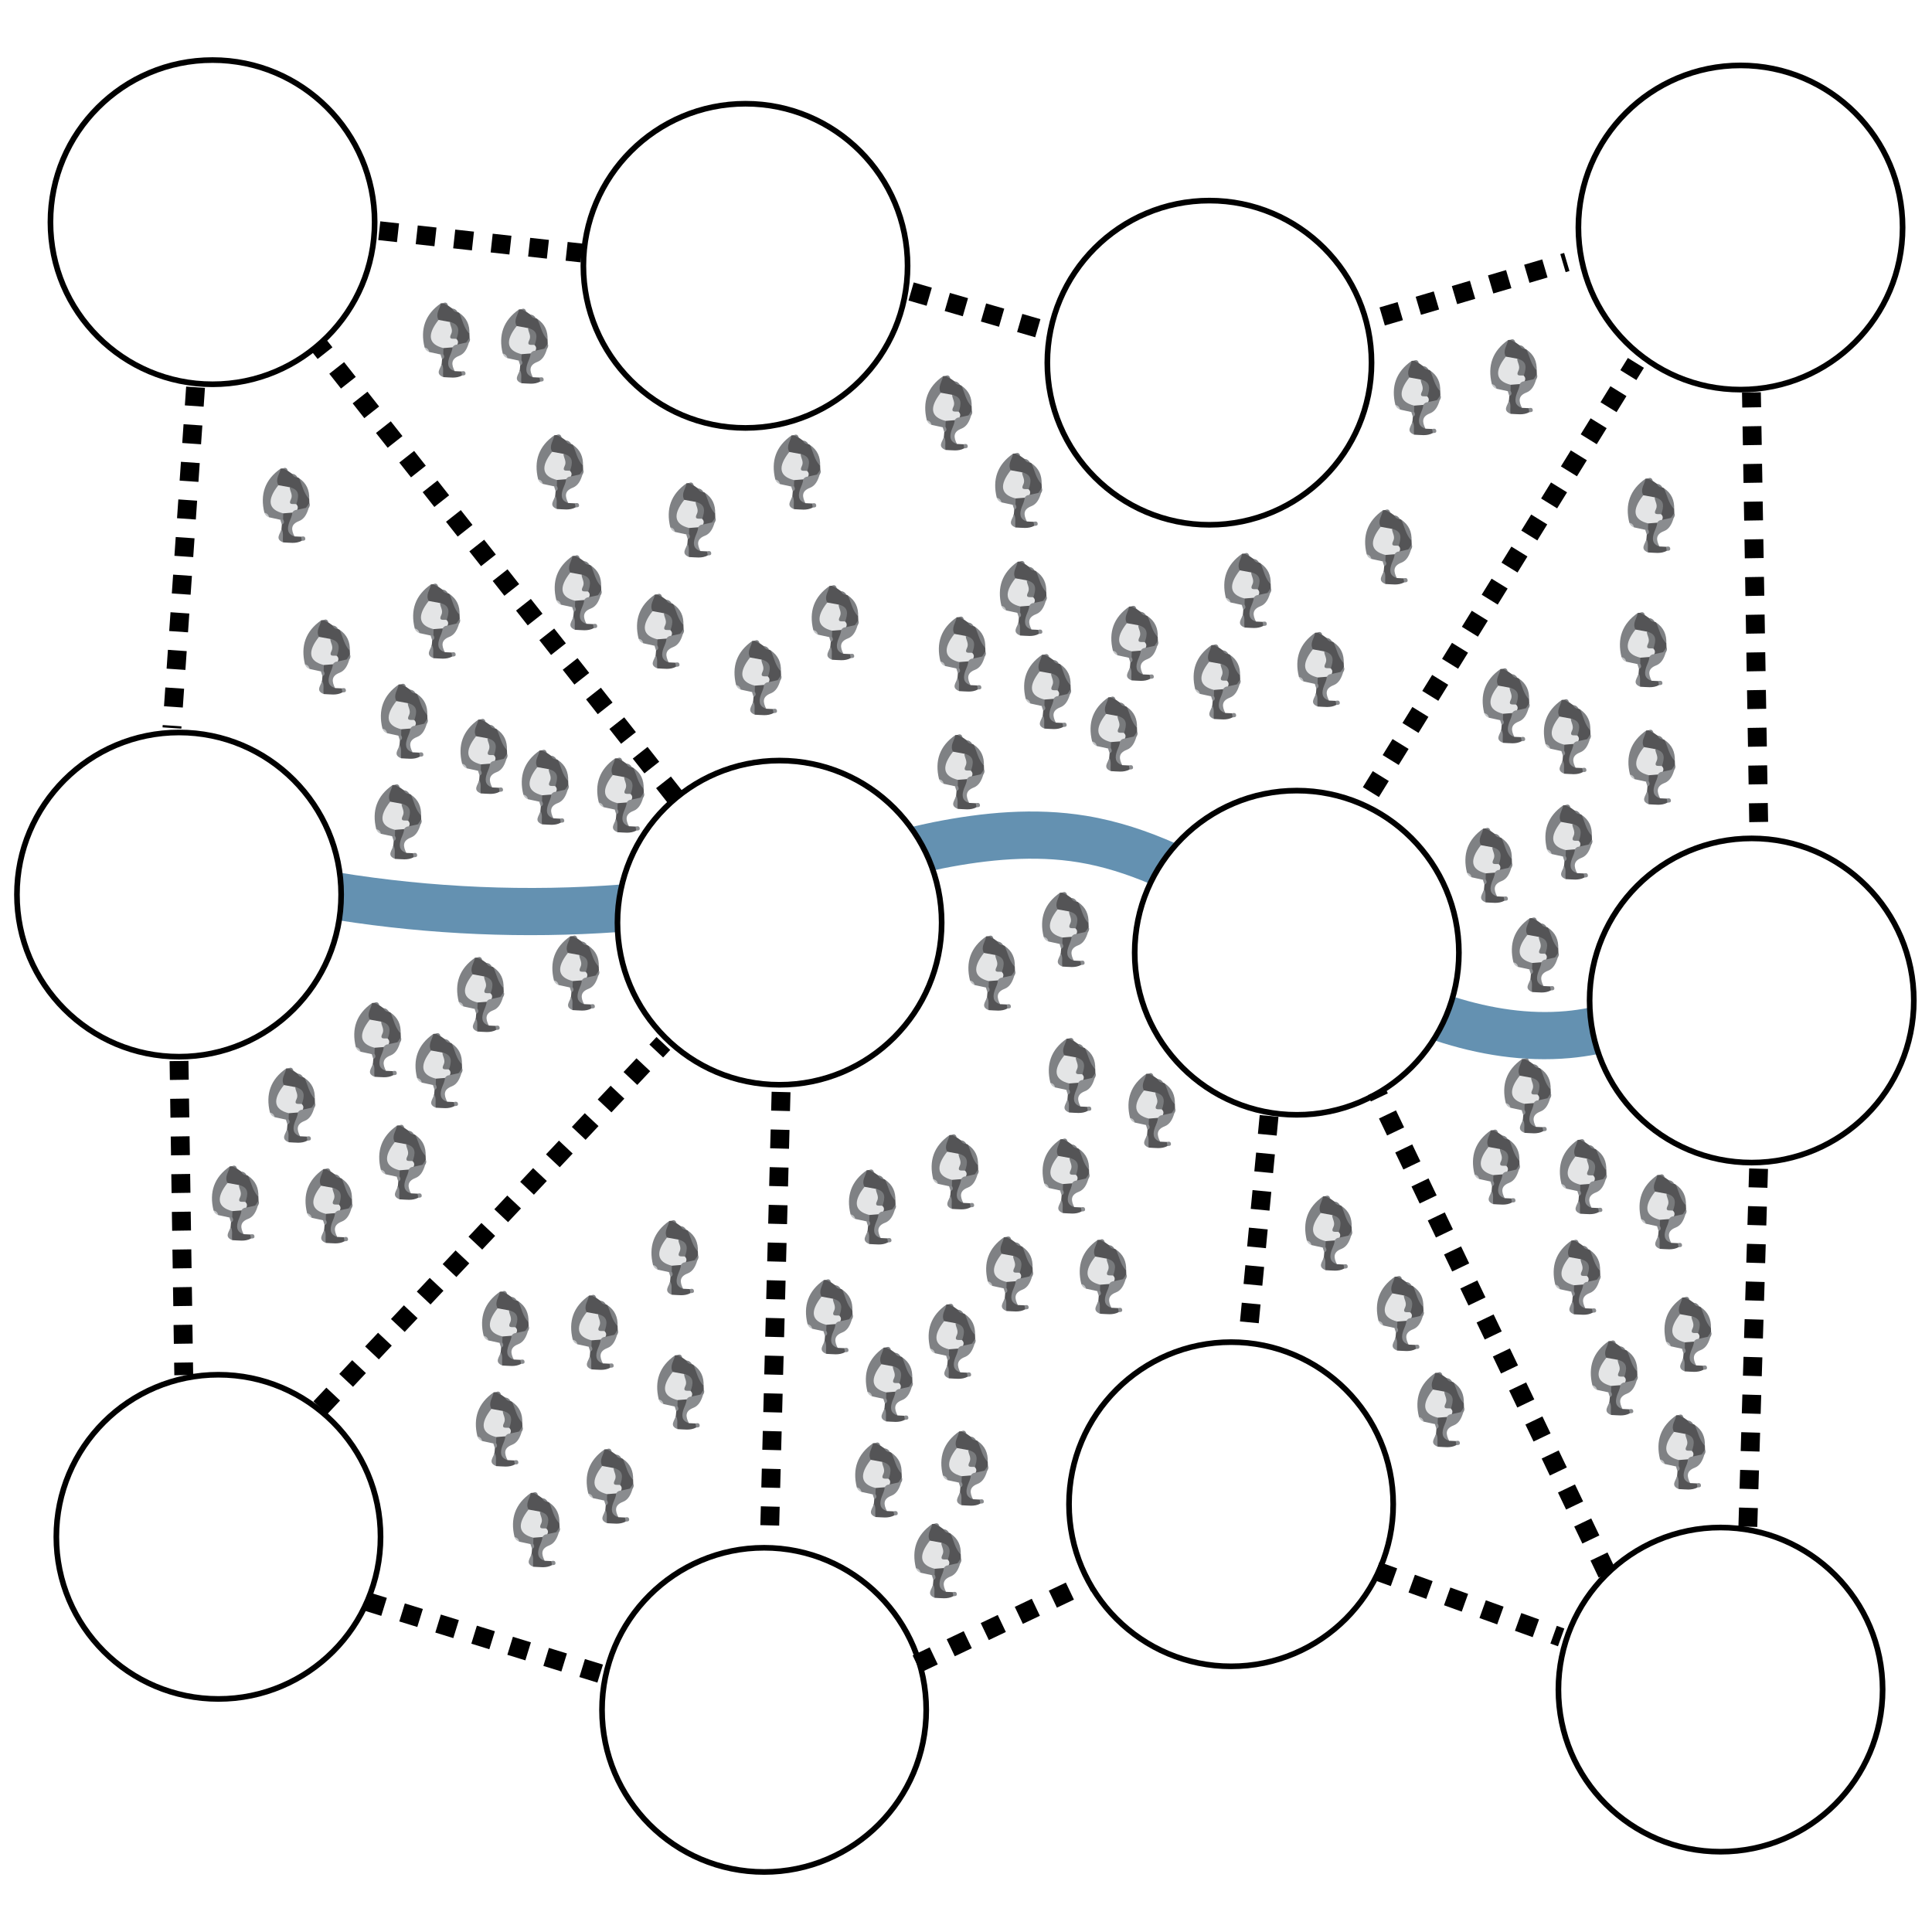
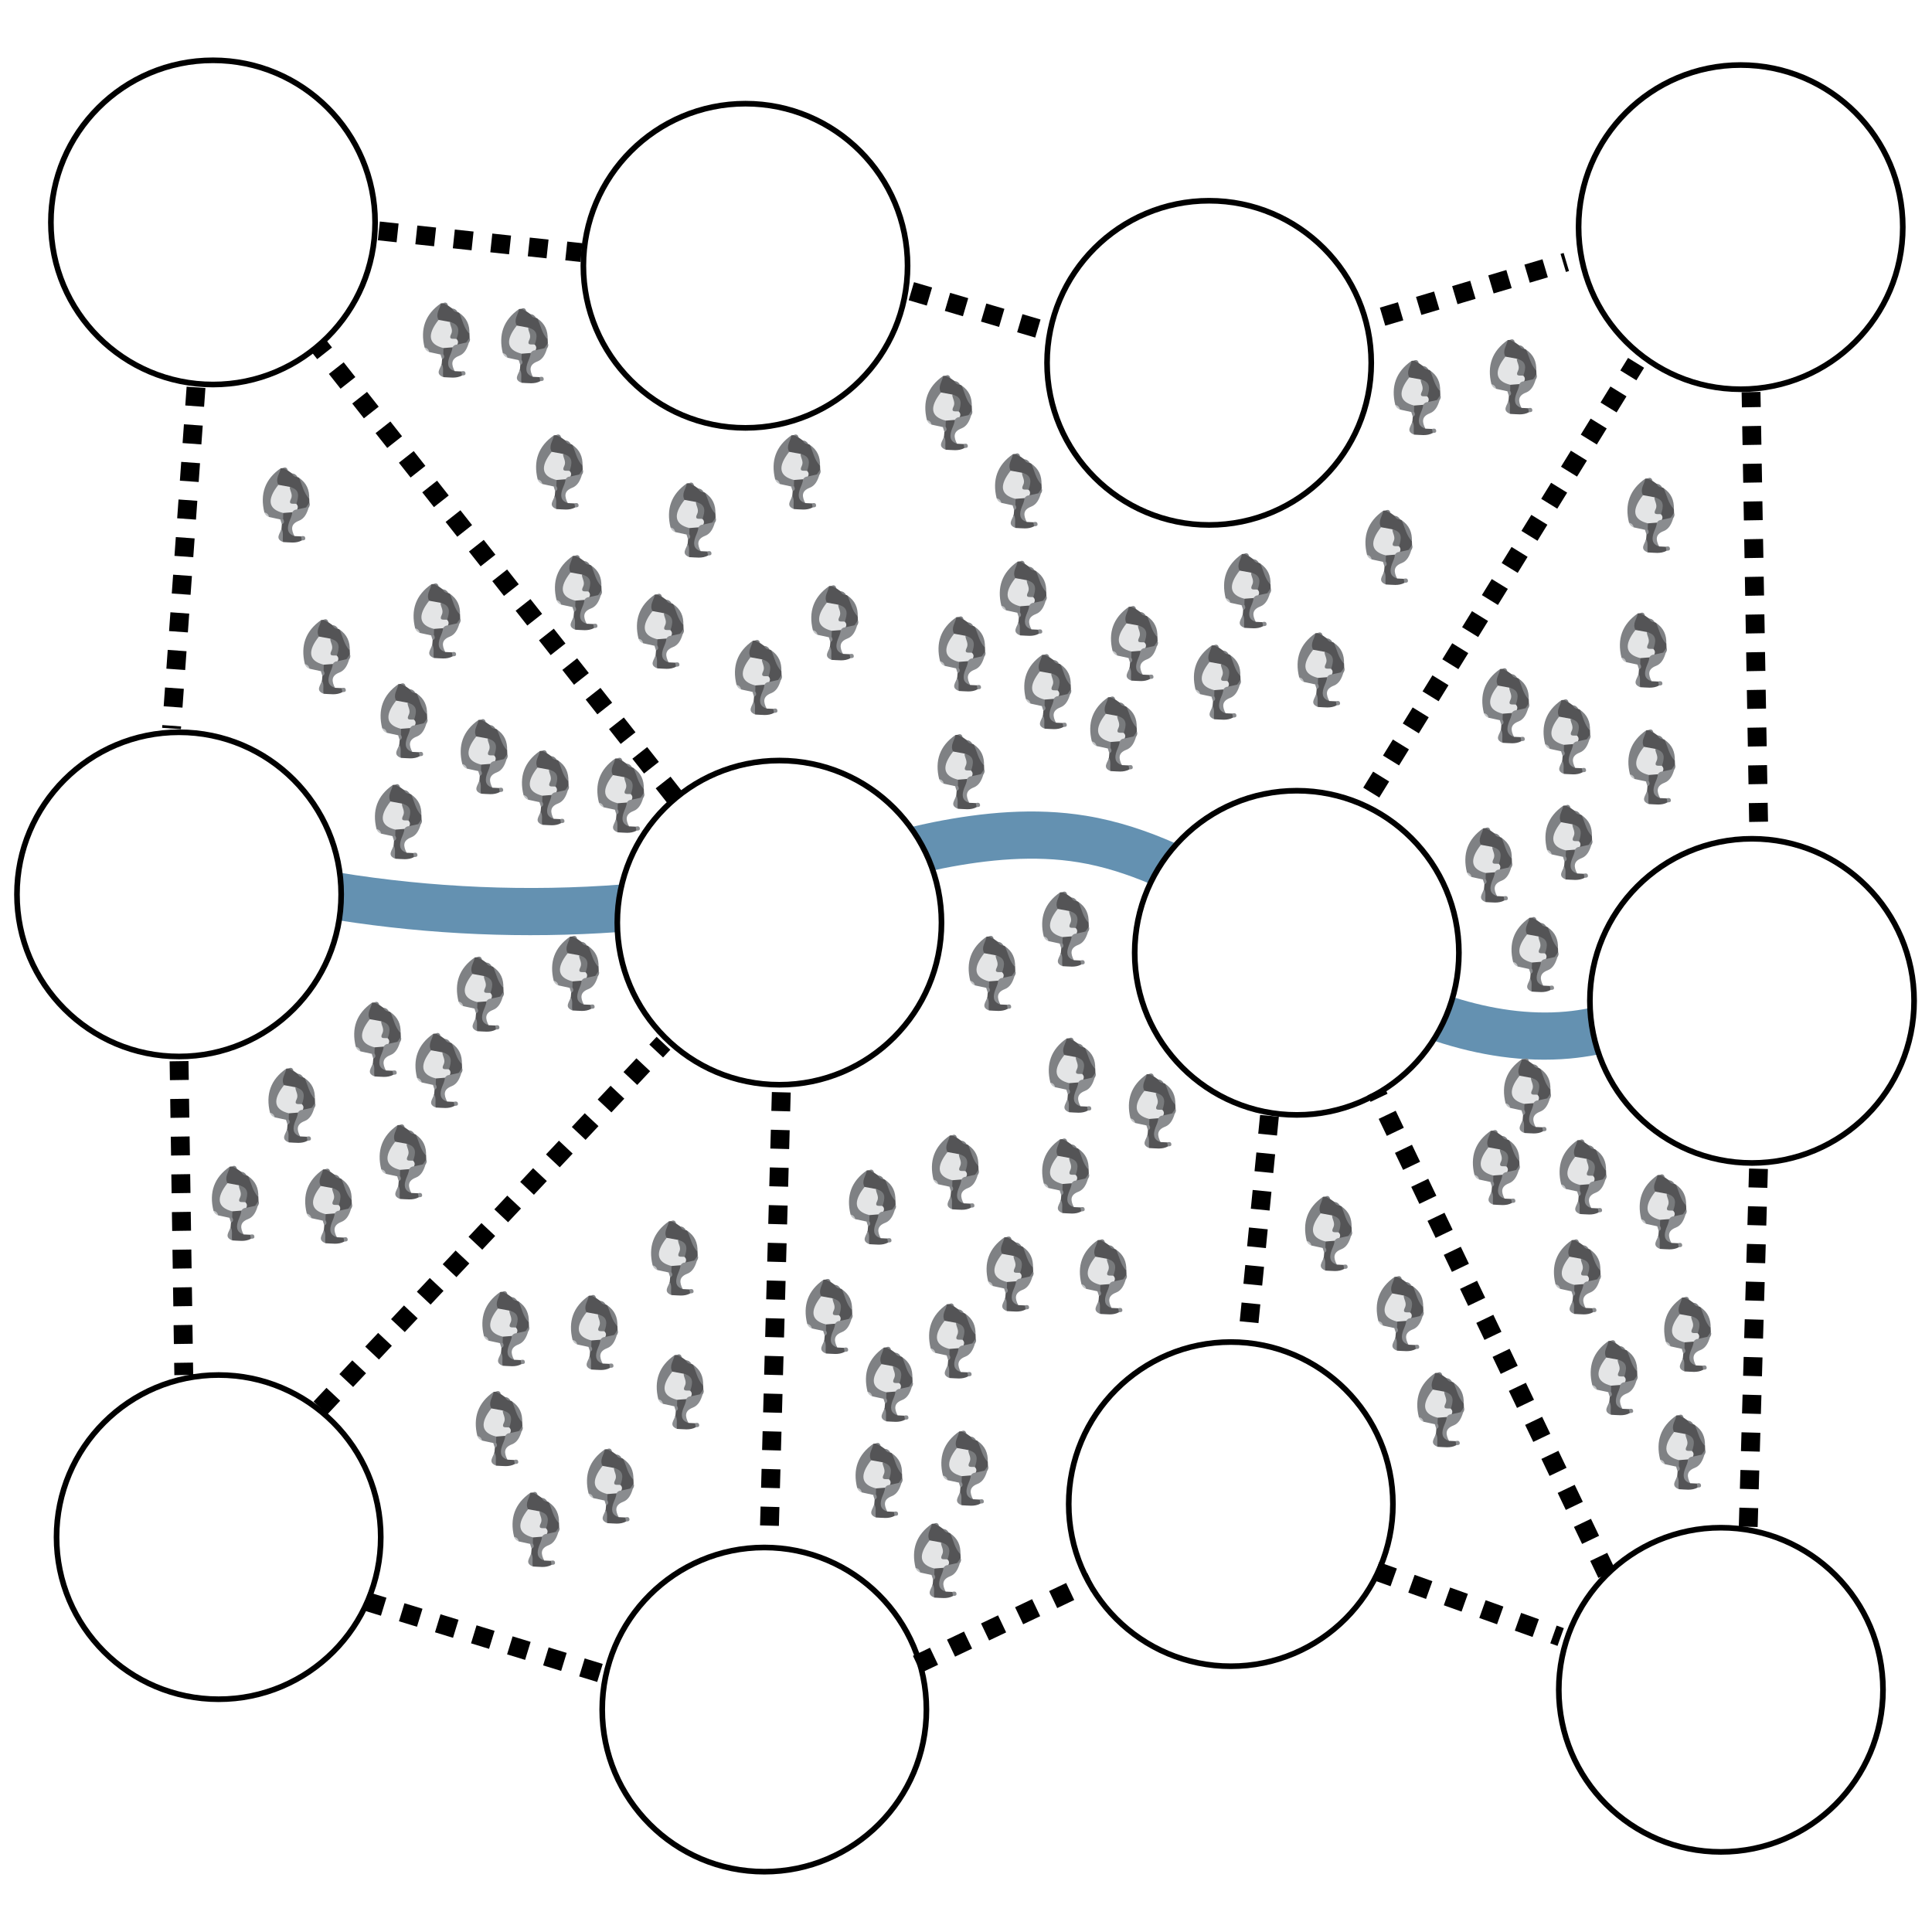
<svg xmlns="http://www.w3.org/2000/svg" xmlns:xlink="http://www.w3.org/1999/xlink" width="2050" height="2050" version="1.1">
  <g fill="#6491b1">
-     <path d="m1685.1 1069.5c-7.82 1.5-15.68 2.65-23.59 3.36-39.15 3.51-79.03-2.63-117.95-14.84-4.72 16.47-11.71 31.98-20.64 46.16 45.63 15.02 93.9 22.92 143.06 18.51 9.56-0.86 19.04-2.24 28.45-4.03-5.27-15.56-8.51-32.04-9.33-49.16z" />
-     <path d="m1248 895.22c-30.16-13.397-61.86-24.061-95.4-29.581-27.52-4.531-55.04-5.422-82.23-3.891-27.18 1.532-54.03 5.479-80.112 10.66-8.036 1.596-15.915 3.462-23.84 5.257 9.898 14.022 17.836 29.513 23.416 46.088 3.39-0.724 6.797-1.58 10.186-2.252 48.8-9.691 97.97-14.137 144.49-6.483 25.71 4.231 50.93 12.299 75.7 22.77 7.24-15.52 16.63-29.829 27.79-42.568z" />
-     <path d="m358.39 976.38c98.208 15.372 198.15 19.646 297.32 12.624-0.171-3.203-0.263-6.426-0.263-9.673 0-14.061 1.68-27.734 4.756-40.873-100.42 7.738-201.79 3.423-301.2-12.702 0.965 7.529 1.521 15.191 1.521 22.978 0 9.401-0.736 18.631-2.134 27.646z" />
+     <path d="m1685 1070c-7.82 1.5-15.68 2.65-23.59 3.36-39.15 3.51-79.03-2.63-118-14.84-4.72 16.47-11.71 31.98-20.64 46.16 45.63 15.02 93.9 22.92 143.1 18.51 9.56-0.86 19.04-2.24 28.45-4.03-5.27-15.56-8.51-32.04-9.33-49.16z" />
+     <path d="m1248 895.2c-30.16-13.4-61.86-24.06-95.4-29.58-27.52-4.531-55.04-5.422-82.23-3.891-27.18 1.532-54.03 5.479-80.11 10.66-8.036 1.596-15.92 3.462-23.84 5.257 9.898 14.02 17.84 29.51 23.42 46.09 3.39-0.724 6.797-1.58 10.19-2.252 48.8-9.691 97.97-14.14 144.5-6.483 25.71 4.231 50.93 12.3 75.7 22.77 7.24-15.52 16.63-29.83 27.79-42.57z" />
+     <path d="m358.4 976.4c98.21 15.37 198.2 19.65 297.3 12.62-0.171-3.203-0.263-6.426-0.263-9.673 0-14.06 1.68-27.73 4.756-40.87-100.4 7.738-201.8 3.423-301.2-12.7 0.965 7.529 1.521 15.19 1.521 22.98 0 9.401-0.736 18.63-2.134 27.65z" />
  </g>
  <g fill="none" stroke="#000" stroke-width="6">
-     <circle cx="225.53" cy="235.74" r="172" />
-     <circle cx="791.01" cy="282.06" r="172" />
-     <circle cx="1283.3" cy="384.85" r="172" />
-     <circle cx="1846.8" cy="241.41" r="172" />
-     <circle cx="189.98" cy="949.22" r="172" />
-     <circle cx="827.18" cy="979.03" r="172" />
-     <circle cx="1376" cy="1010.9" r="172" />
-     <circle cx="1858.7" cy="1061.6" r="172" />
-     <circle cx="231.78" cy="1630.7" r="172" />
-     <circle cx="810.79" cy="1814.3" r="172" />
-     <circle cx="1306.3" cy="1596.1" r="172" />
-     <circle cx="1825.6" cy="1792.8" r="172" />
+     <circle cx="226" cy="236" r="172" />
+     <circle cx="791" cy="282" r="172" />
+     <circle cx="1283" cy="385" r="172" />
+     <circle cx="1847" cy="241" r="172" />
+     <circle cx="190" cy="949" r="172" />
+     <circle cx="827" cy="979" r="172" />
+     <circle cx="1376" cy="1011" r="172" />
+     <circle cx="1859" cy="1062" r="172" />
+     <circle cx="232" cy="1631" r="172" />
+     <circle cx="811" cy="1814" r="172" />
+     <circle cx="1306" cy="1596" r="172" />
+     <circle cx="1826" cy="1793" r="172" />
  </g>
  <g id="a">
-     <path d="m450.51 368.66c-4.79-19.5 0.62-35.23 17.291-46.8 6.339 5.49 0.92 11.88 1.38 17.82-4.981 10.79-4.611 20.79 4.42 29.519 0.47 2.8-0.32 5.161-2.44 7.06-1.28 0.77-2.54 0.721-3.78-0.139-3.97-0.871-7.95-1.731-11.93-2.601-1.6-1.67-3.15-3.38-4.94-4.86" fill="#7f8184" />
-     <path d="m465.36 339.47c-3.661-6.5 1.43-11.77 2.45-17.61 0.8-0.07 1.61-0.14 2.41-0.221 2.07 0.161 3.67 1.25 5.16 2.58 1.5 1.05 3.01 2.11 4.51 3.16 2.1 1.041 3.56 3.051 5.81 3.84 0.64 0.09 1.18 0.37 1.63 0.82 6.1 6.16 8.28 14.23 10.77 22.14 0.06 1.4 0.12 2.79 0.18 4.2-0.84 2.35-1.9 4.61-3.22 6.75-2.09 2.96-4.801 4.05-8.301 2.76-2.709-1.75-4.079-4.46-5.17-7.34 0.06-5.65 1.02-11.82-7.339-12.63-3.31-2.45-6.911-4.61-8.89-8.45" fill="#545456" />
-     <path d="m470.37 375.88c0.04-2.18 0.089-4.38 0.13-6.56 1.49-3.959 4.629-4.35 8.209-3.8 5.52 2.79 6.86 7.2 2.82 11.7-5.57 6.21-4.529 11.34 0.911 16.58 2.35 0.11 4.709 0.24 7.06 0.34 1.91 1.15 1.85 2.63 0.709 4.29-6.33 3.45-13.11 1.91-19.769 1.73-4.111-4.32-2.59-9.34-1.791-14.27 0.14-1.529 0.26-3.08 0.4-4.6 0.61-1.77 1.3-3.52 1.32-5.41" fill="#545456" />
-     <path d="m482.44 393.8c-8.351-2.64-7.64-8.94-5.481-15.101 1.18-3.339 3.01-6.45 3.14-10.13-0.49-4.76 2.13-4.139 5.08-2.94 3.15-0.72 6.29-1.43 9.43-2.13 1.03-0.8 1.99-0.73 2.89 0.2-1.77 5.86-4.33 11.57-10.27 13.86-9.16 3.551-8.17 9.371-4.79 16.241" fill="#8a8c8f" />
-     <path d="m498.1 354.18c-6.03-6.2-7.38-14.661-10.77-22.14 7.93 5.269 11.13 12.839 10.77 22.14" fill="#7f8184" />
-     <path d="m468.65 385.9c2.77 4.48 0.77 9.56 1.791 14.26-9.411-3.65-2.681-9.32-1.791-14.26" fill="#8a8c8f" />
-     <path d="m470.37 375.88c1.43 2.25 1.389 4.161-1.32 5.411-0.55-1.74-1.101-3.45-1.661-5.18 1-0.07 1.981-0.161 2.981-0.231" fill="#8a8c8f" />
-     <path d="m450.51 368.66c2.721 0.529 4.411 2.1 4.94 4.86-2.48-0.77-4.149-2.36-4.94-4.86" fill="#c2c4c6" />
+     <path d="m450.5 368.7c-4.79-19.5 0.62-35.23 17.29-46.8 6.339 5.49 0.92 11.88 1.38 17.82-4.981 10.79-4.611 20.79 4.42 29.52 0.47 2.8-0.32 5.161-2.44 7.06-1.28 0.77-2.54 0.721-3.78-0.139-3.97-0.871-7.95-1.731-11.93-2.601-1.6-1.67-3.15-3.38-4.94-4.86" fill="#7f8184" />
+     <path d="m465.4 339.5c-3.661-6.5 1.43-11.77 2.45-17.61 0.8-0.07 1.61-0.14 2.41-0.221 2.07 0.161 3.67 1.25 5.16 2.58 1.5 1.05 3.01 2.11 4.51 3.16 2.1 1.041 3.56 3.051 5.81 3.84 0.64 0.09 1.18 0.37 1.63 0.82 6.1 6.16 8.28 14.23 10.77 22.14 0.06 1.4 0.12 2.79 0.18 4.2-0.84 2.35-1.9 4.61-3.22 6.75-2.09 2.96-4.801 4.05-8.301 2.76-2.709-1.75-4.079-4.46-5.17-7.34 0.06-5.65 1.02-11.82-7.339-12.63-3.31-2.45-6.911-4.61-8.89-8.45" fill="#545456" />
+     <path d="m470.4 375.9c0.04-2.18 0.089-4.38 0.13-6.56 1.49-3.959 4.629-4.35 8.209-3.8 5.52 2.79 6.86 7.2 2.82 11.7-5.57 6.21-4.529 11.34 0.911 16.58 2.35 0.11 4.709 0.24 7.06 0.34 1.91 1.15 1.85 2.63 0.709 4.29-6.33 3.45-13.11 1.91-19.77 1.73-4.111-4.32-2.59-9.34-1.791-14.27 0.14-1.529 0.26-3.08 0.4-4.6 0.61-1.77 1.3-3.52 1.32-5.41" fill="#545456" />
+     <path d="m482.4 393.8c-8.351-2.64-7.64-8.94-5.481-15.1 1.18-3.339 3.01-6.45 3.14-10.13-0.49-4.76 2.13-4.139 5.08-2.94 3.15-0.72 6.29-1.43 9.43-2.13 1.03-0.8 1.99-0.73 2.89 0.2-1.77 5.86-4.33 11.57-10.27 13.86-9.16 3.551-8.17 9.371-4.79 16.24" fill="#8a8c8f" />
+     <path d="m498.1 354.2c-6.03-6.2-7.38-14.66-10.77-22.14 7.93 5.269 11.13 12.84 10.77 22.14" fill="#7f8184" />
+     <path d="m468.6 385.9c2.77 4.48 0.77 9.56 1.791 14.26-9.411-3.65-2.681-9.32-1.791-14.26" fill="#8a8c8f" />
+     <path d="m470.4 375.9c1.43 2.25 1.389 4.161-1.32 5.411-0.55-1.74-1.101-3.45-1.661-5.18 1-0.07 1.981-0.161 2.981-0.231" fill="#8a8c8f" />
+     <path d="m450.5 368.7c2.721 0.529 4.411 2.1 4.94 4.86-2.48-0.77-4.149-2.36-4.94-4.86" fill="#c2c4c6" />
    <path d="m497.5 363.7c-0.971-0.07-1.921-0.14-2.88-0.209 1.209-1.71 2.43-3.411 3.66-5.12 1 1.959 0.22 3.66-0.78 5.329" fill="#7f8184" />
-     <path d="m490.21 398.44c-0.23-1.43-0.47-2.86-0.709-4.29 1.879-0.5 3.99-0.72 4.389 1.66 0.44 2.64-1.85 2.561-3.68 2.63" fill="#8a8c8f" />
-     <path d="m485.7 331.22c-2.74-0.05-4.72-1.27-5.81-3.83 2.671 0.16 4.551 1.54 5.81 3.83" fill="#7f8184" />
-     <path d="m475.38 324.22-5.16-2.58c2.79-1.3 4.44-0.28 5.16 2.58" fill="#7f8184" />
-     <path d="m485.18 365.63c-2.28-0.019-3.921 1.051-5.09 2.94-3.2 0.25-6.39 0.51-9.6 0.76-15.89-3.92-17.63-14.08-5.13-29.87 4.01 0.73 8.019 1.46 12.04 2.19 8.19 3.721 4.22 12.16 6.98 18 1.75 1.79 2.09 3.78 0.8 5.98" fill="#e4e5e6" />
-     <path d="m484.38 359.65c-2.819-0.779-9.079 1.6-5.709-5.17 2.45-4.93-1.21-8.55-1.27-12.83 11.13 2.58 9.64 10.07 6.98 18" fill="#787a7c" />
+     <path d="m490.2 398.4c-0.23-1.43-0.47-2.86-0.709-4.29 1.879-0.5 3.99-0.72 4.389 1.66 0.44 2.64-1.85 2.561-3.68 2.63" fill="#8a8c8f" />
+     <path d="m485.7 331.2c-2.74-0.05-4.72-1.27-5.81-3.83 2.671 0.16 4.551 1.54 5.81 3.83" fill="#7f8184" />
+     <path d="m475.4 324.2-5.16-2.58c2.79-1.3 4.44-0.28 5.16 2.58" fill="#7f8184" />
+     <path d="m485.2 365.6c-2.28-0.019-3.921 1.051-5.09 2.94-3.2 0.25-6.39 0.51-9.6 0.76-15.89-3.92-17.63-14.08-5.13-29.87 4.01 0.73 8.019 1.46 12.04 2.19 8.19 3.721 4.22 12.16 6.98 18 1.75 1.79 2.09 3.78 0.8 5.98" fill="#e4e5e6" />
+     <path d="m484.4 359.7c-2.819-0.779-9.079 1.6-5.709-5.17 2.45-4.93-1.21-8.55-1.27-12.83 11.13 2.58 9.64 10.07 6.98 18" fill="#787a7c" />
  </g>
-   <use x="139.737" y="268.096" xlink:href="#a" />
-   <use x="1114.089" y="877.536" xlink:href="#a" />
-   <use x="39.806" y="441.728" xlink:href="#a" />
-   <use x="-10.46" y="298.218" xlink:href="#a" />
-   <use x="-44.715" y="404.451" xlink:href="#a" />
-   <use x="227.073" y="309.033" xlink:href="#a" />
-   <use x="-169.982" y="175.365" xlink:href="#a" />
-   <use x="104.787" y="474.515" xlink:href="#a" />
-   <use x="184.865" y="482.9" xlink:href="#a" />
-   <use x="-51.308" y="511.182" xlink:href="#a" />
-   <use x="730.35" y="321.785" xlink:href="#a" />
-   <use x="708.312" y="418.068" xlink:href="#a" />
-   <use x="637.843" y="372.946" xlink:href="#a" />
-   <use x="545.889" y="458.143" xlink:href="#a" />
-   <use x="817.682" y="362.725" xlink:href="#a" />
-   <use x="547.35" y="333.163" xlink:href="#a" />
-   <use x="656.897" y="625.45" xlink:href="#a" />
-   <use x="578.699" y="671.681" xlink:href="#a" />
-   <use x="451.98" y="919.843" xlink:href="#a" />
-   <use x="157.205" y="1052.854" xlink:href="#a" />
-   <use x="62.665" y="1048.758" xlink:href="#a" />
-   <use x="248.487" y="1116.261" xlink:href="#a" />
-   <use x="242.394" y="973.672" xlink:href="#a" />
-   <use x="173.676" y="1216.063" xlink:href="#a" />
-   <use x="95.476" y="1262.29" xlink:href="#a" />
-   <use x="56.074" y="1155.491" xlink:href="#a" />
-   <use x="1279.026" y="453.245" xlink:href="#a" />
-   <use x="1290.825" y="924.958" xlink:href="#a" />
-   <use x="1206.302" y="887.682" xlink:href="#a" />
-   <use x="1310.905" y="1179.869" xlink:href="#a" />
-   <use x="1317.316" y="1054.985" xlink:href="#a" />
-   <use x="1239.11" y="1101.22" xlink:href="#a" />
-   <use x="1199.715" y="994.414" xlink:href="#a" />
-   <use x="1124.378" y="388.035" xlink:href="#a" />
-   <use x="1278.321" y="186.046" xlink:href="#a" />
-   <use x="1189.36" y="420.821" xlink:href="#a" />
-   <use x="1190.944" y="532.653" xlink:href="#a" />
-   <use x="1270.02" y="328.536" xlink:href="#a" />
-   <use x="-72.948" y="742.404" xlink:href="#a" />
-   <use x="137.245" y="671.644" xlink:href="#a" />
-   <use x="-7.965" y="775.195" xlink:href="#a" />
-   <use x="-46.459" y="872.432" xlink:href="#a" />
-   <use x="-124.658" y="918.669" xlink:href="#a" />
-   <use x="-164.066" y="811.862" xlink:href="#a" />
-   <use x="-223.936" y="915.751" xlink:href="#a" />
-   <use x="748.541" y="817.578" xlink:href="#a" />
-   <use x="664.018" y="780.294" xlink:href="#a" />
-   <use x="1155.338" y="652.464" xlink:href="#a" />
-   <use x="936.104" y="947.606" xlink:href="#a" />
-   <use x="696.826" y="993.842" xlink:href="#a" />
-   <use x="657.422" y="887.028" xlink:href="#a" />
-   <use x="597.548" y="990.928" xlink:href="#a" />
-   <use x="539.685" y="882.579" xlink:href="#a" />
-   <use x="1012.174" y="1032.914" xlink:href="#a" />
-   <use x="1055.127" y="1134.928" xlink:href="#a" />
-   <use x="36.233" y="694.392" xlink:href="#a" />
-   <use x="120.494" y="139.944" xlink:href="#a" />
-   <use x="532.897" y="77.268" xlink:href="#a" />
-   <use x="372.134" y="140.108" xlink:href="#a" />
-   <use x="82.92" y="6.477" xlink:href="#a" />
-   <use x="1132.452" y="38.95" xlink:href="#a" />
-   <use x="999.661" y="219.53" xlink:href="#a" />
-   <use x="1030.096" y="61.065" xlink:href="#a" />
-   <use x="850.197" y="265.706" xlink:href="#a" />
-   <use x="927.704" y="349.53" xlink:href="#a" />
-   <use x="536.504" y="1062.364" xlink:href="#a" />
-   <use x="612.076" y="274.166" xlink:href="#a" />
-   <use x="458.605" y="1209.521" xlink:href="#a" />
-   <use x="521.343" y="1295.245" xlink:href="#a" />
-   <use x="469.894" y="1108.087" xlink:href="#a" />
-   <use x="549.971" y="1197.006" xlink:href="#a" />
-   <use x="406.353" y="1036.376" xlink:href="#a" />
-   <use x="330.513" y="358.191" xlink:href="#a" />
-   <use x="-126.911" y="336.29" xlink:href="#a" />
-   <use x="260.734" y="190.906" xlink:href="#a" />
-   <use x="412.442" y="299.878" xlink:href="#a" />
-   <use x="607.137" y="159.53" xlink:href="#a" />
-   <use x="1106.044" y="557.349" xlink:href="#a" />
-   <use x="1147.244" y="801.886" xlink:href="#a" />
+   <use x="140" y="268" xlink:href="#a" />
+   <use x="1114" y="878" xlink:href="#a" />
+   <use x="40" y="442" xlink:href="#a" />
+   <use x="-10" y="298" xlink:href="#a" />
+   <use x="-45" y="404" xlink:href="#a" />
+   <use x="227" y="309" xlink:href="#a" />
+   <use x="-170" y="175" xlink:href="#a" />
+   <use x="105" y="475" xlink:href="#a" />
+   <use x="185" y="483" xlink:href="#a" />
+   <use x="-51" y="511" xlink:href="#a" />
+   <use x="730" y="322" xlink:href="#a" />
+   <use x="708" y="418" xlink:href="#a" />
+   <use x="638" y="373" xlink:href="#a" />
+   <use x="546" y="458" xlink:href="#a" />
+   <use x="818" y="363" xlink:href="#a" />
+   <use x="547" y="333" xlink:href="#a" />
+   <use x="657" y="625" xlink:href="#a" />
+   <use x="579" y="672" xlink:href="#a" />
+   <use x="452" y="920" xlink:href="#a" />
+   <use x="157" y="1053" xlink:href="#a" />
+   <use x="63" y="1049" xlink:href="#a" />
+   <use x="248" y="1116" xlink:href="#a" />
+   <use x="242" y="974" xlink:href="#a" />
+   <use x="174" y="1216" xlink:href="#a" />
+   <use x="95" y="1262" xlink:href="#a" />
+   <use x="56" y="1155" xlink:href="#a" />
+   <use x="1279" y="453" xlink:href="#a" />
+   <use x="1291" y="925" xlink:href="#a" />
+   <use x="1206" y="888" xlink:href="#a" />
+   <use x="1311" y="1180" xlink:href="#a" />
+   <use x="1317" y="1055" xlink:href="#a" />
+   <use x="1239" y="1101" xlink:href="#a" />
+   <use x="1200" y="994" xlink:href="#a" />
+   <use x="1124" y="388" xlink:href="#a" />
+   <use x="1278" y="186" xlink:href="#a" />
+   <use x="1189" y="421" xlink:href="#a" />
+   <use x="1191" y="533" xlink:href="#a" />
+   <use x="1270" y="329" xlink:href="#a" />
+   <use x="-73" y="742" xlink:href="#a" />
+   <use x="137" y="672" xlink:href="#a" />
+   <use x="-8" y="775" xlink:href="#a" />
+   <use x="-46" y="872" xlink:href="#a" />
+   <use x="-125" y="919" xlink:href="#a" />
+   <use x="-164" y="812" xlink:href="#a" />
+   <use x="-224" y="916" xlink:href="#a" />
+   <use x="749" y="818" xlink:href="#a" />
+   <use x="664" y="780" xlink:href="#a" />
+   <use x="1155" y="652" xlink:href="#a" />
+   <use x="936" y="948" xlink:href="#a" />
+   <use x="697" y="994" xlink:href="#a" />
+   <use x="657" y="887" xlink:href="#a" />
+   <use x="598" y="991" xlink:href="#a" />
+   <use x="540" y="883" xlink:href="#a" />
+   <use x="1012" y="1033" xlink:href="#a" />
+   <use x="1055" y="1135" xlink:href="#a" />
+   <use x="36" y="694" xlink:href="#a" />
+   <use x="120" y="140" xlink:href="#a" />
+   <use x="533" y="77" xlink:href="#a" />
+   <use x="372" y="140" xlink:href="#a" />
+   <use x="83" y="6" xlink:href="#a" />
+   <use x="1132" y="39" xlink:href="#a" />
+   <use x="1000" y="220" xlink:href="#a" />
+   <use x="1030" y="61" xlink:href="#a" />
+   <use x="850" y="266" xlink:href="#a" />
+   <use x="928" y="350" xlink:href="#a" />
+   <use x="537" y="1062" xlink:href="#a" />
+   <use x="612" y="274" xlink:href="#a" />
+   <use x="459" y="1210" xlink:href="#a" />
+   <use x="521" y="1295" xlink:href="#a" />
+   <use x="470" y="1108" xlink:href="#a" />
+   <use x="550" y="1197" xlink:href="#a" />
+   <use x="406" y="1036" xlink:href="#a" />
+   <use x="331" y="358" xlink:href="#a" />
+   <use x="-127" y="336" xlink:href="#a" />
+   <use x="261" y="191" xlink:href="#a" />
+   <use x="412" y="300" xlink:href="#a" />
+   <use x="607" y="160" xlink:href="#a" />
+   <use x="1106" y="557" xlink:href="#a" />
+   <use x="1147" y="802" xlink:href="#a" />
  <g stroke="#000" stroke-dasharray="20" stroke-width="20">
-     <line x1="402.43" x2="617.14" y1="244.79" y2="268.43" />
-     <line x1="207.5" x2="182.44" y1="410.88" y2="772.47" />
-     <line x1="189.96" x2="194.97" y1="1125.8" y2="1459.1" />
-     <line x1="339.86" x2="703.89" y1="1493.8" y2="1107.2" />
-     <line x1="388.41" x2="645.51" y1="1699.1" y2="1778.5" />
-     <line x1="972.69" x2="1157.6" y1="1765.6" y2="1677.6" />
-     <line x1="1460.3" x2="1656.5" y1="1666.8" y2="1737.4" />
-     <line x1="1854.6" x2="1866.1" y1="1619.9" y2="1236.1" />
-     <line x1="1705.3" x2="1460.4" y1="1669.6" y2="1157.8" />
-     <line x1="1866.1" x2="1858.4" y1="872.21" y2="416.38" />
-     <line x1="1466.6" x2="1662.5" y1="335.78" y2="277.98" />
-     <line x1="1454.6" x2="1735.8" y1="840.48" y2="385.06" />
-     <line x1="966.75" x2="1105.8" y1="309.27" y2="349.59" />
-     <line x1="716.41" x2="339.2" y1="845.84" y2="367.5" />
-     <line x1="1346.6" x2="1324.3" y1="1184.1" y2="1417.4" />
-     <line x1="828.76" x2="816.33" y1="1158.7" y2="1635.8" />
+     <line x1="402" x2="617" y1="245" y2="268" />
+     <line x1="208" x2="182" y1="411" y2="773" />
+     <line x1="190" x2="195" y1="1126" y2="1459" />
+     <line x1="340" x2="704" y1="1494" y2="1107" />
+     <line x1="388" x2="646" y1="1699" y2="1778" />
+     <line x1="973" x2="1158" y1="1766" y2="1678" />
+     <line x1="1460" x2="1656" y1="1667" y2="1737" />
+     <line x1="1855" x2="1866" y1="1620" y2="1236" />
+     <line x1="1705" x2="1460" y1="1670" y2="1158" />
+     <line x1="1866" x2="1858" y1="872" y2="416" />
+     <line x1="1467" x2="1662" y1="336" y2="278" />
+     <line x1="1455" x2="1736" y1="841" y2="385" />
+     <line x1="967" x2="1106" y1="309" y2="350" />
+     <line x1="716" x2="339" y1="846" y2="368" />
+     <line x1="1347" x2="1324" y1="1184" y2="1417" />
+     <line x1="829" x2="816" y1="1159" y2="1636" />
  </g>
</svg>
